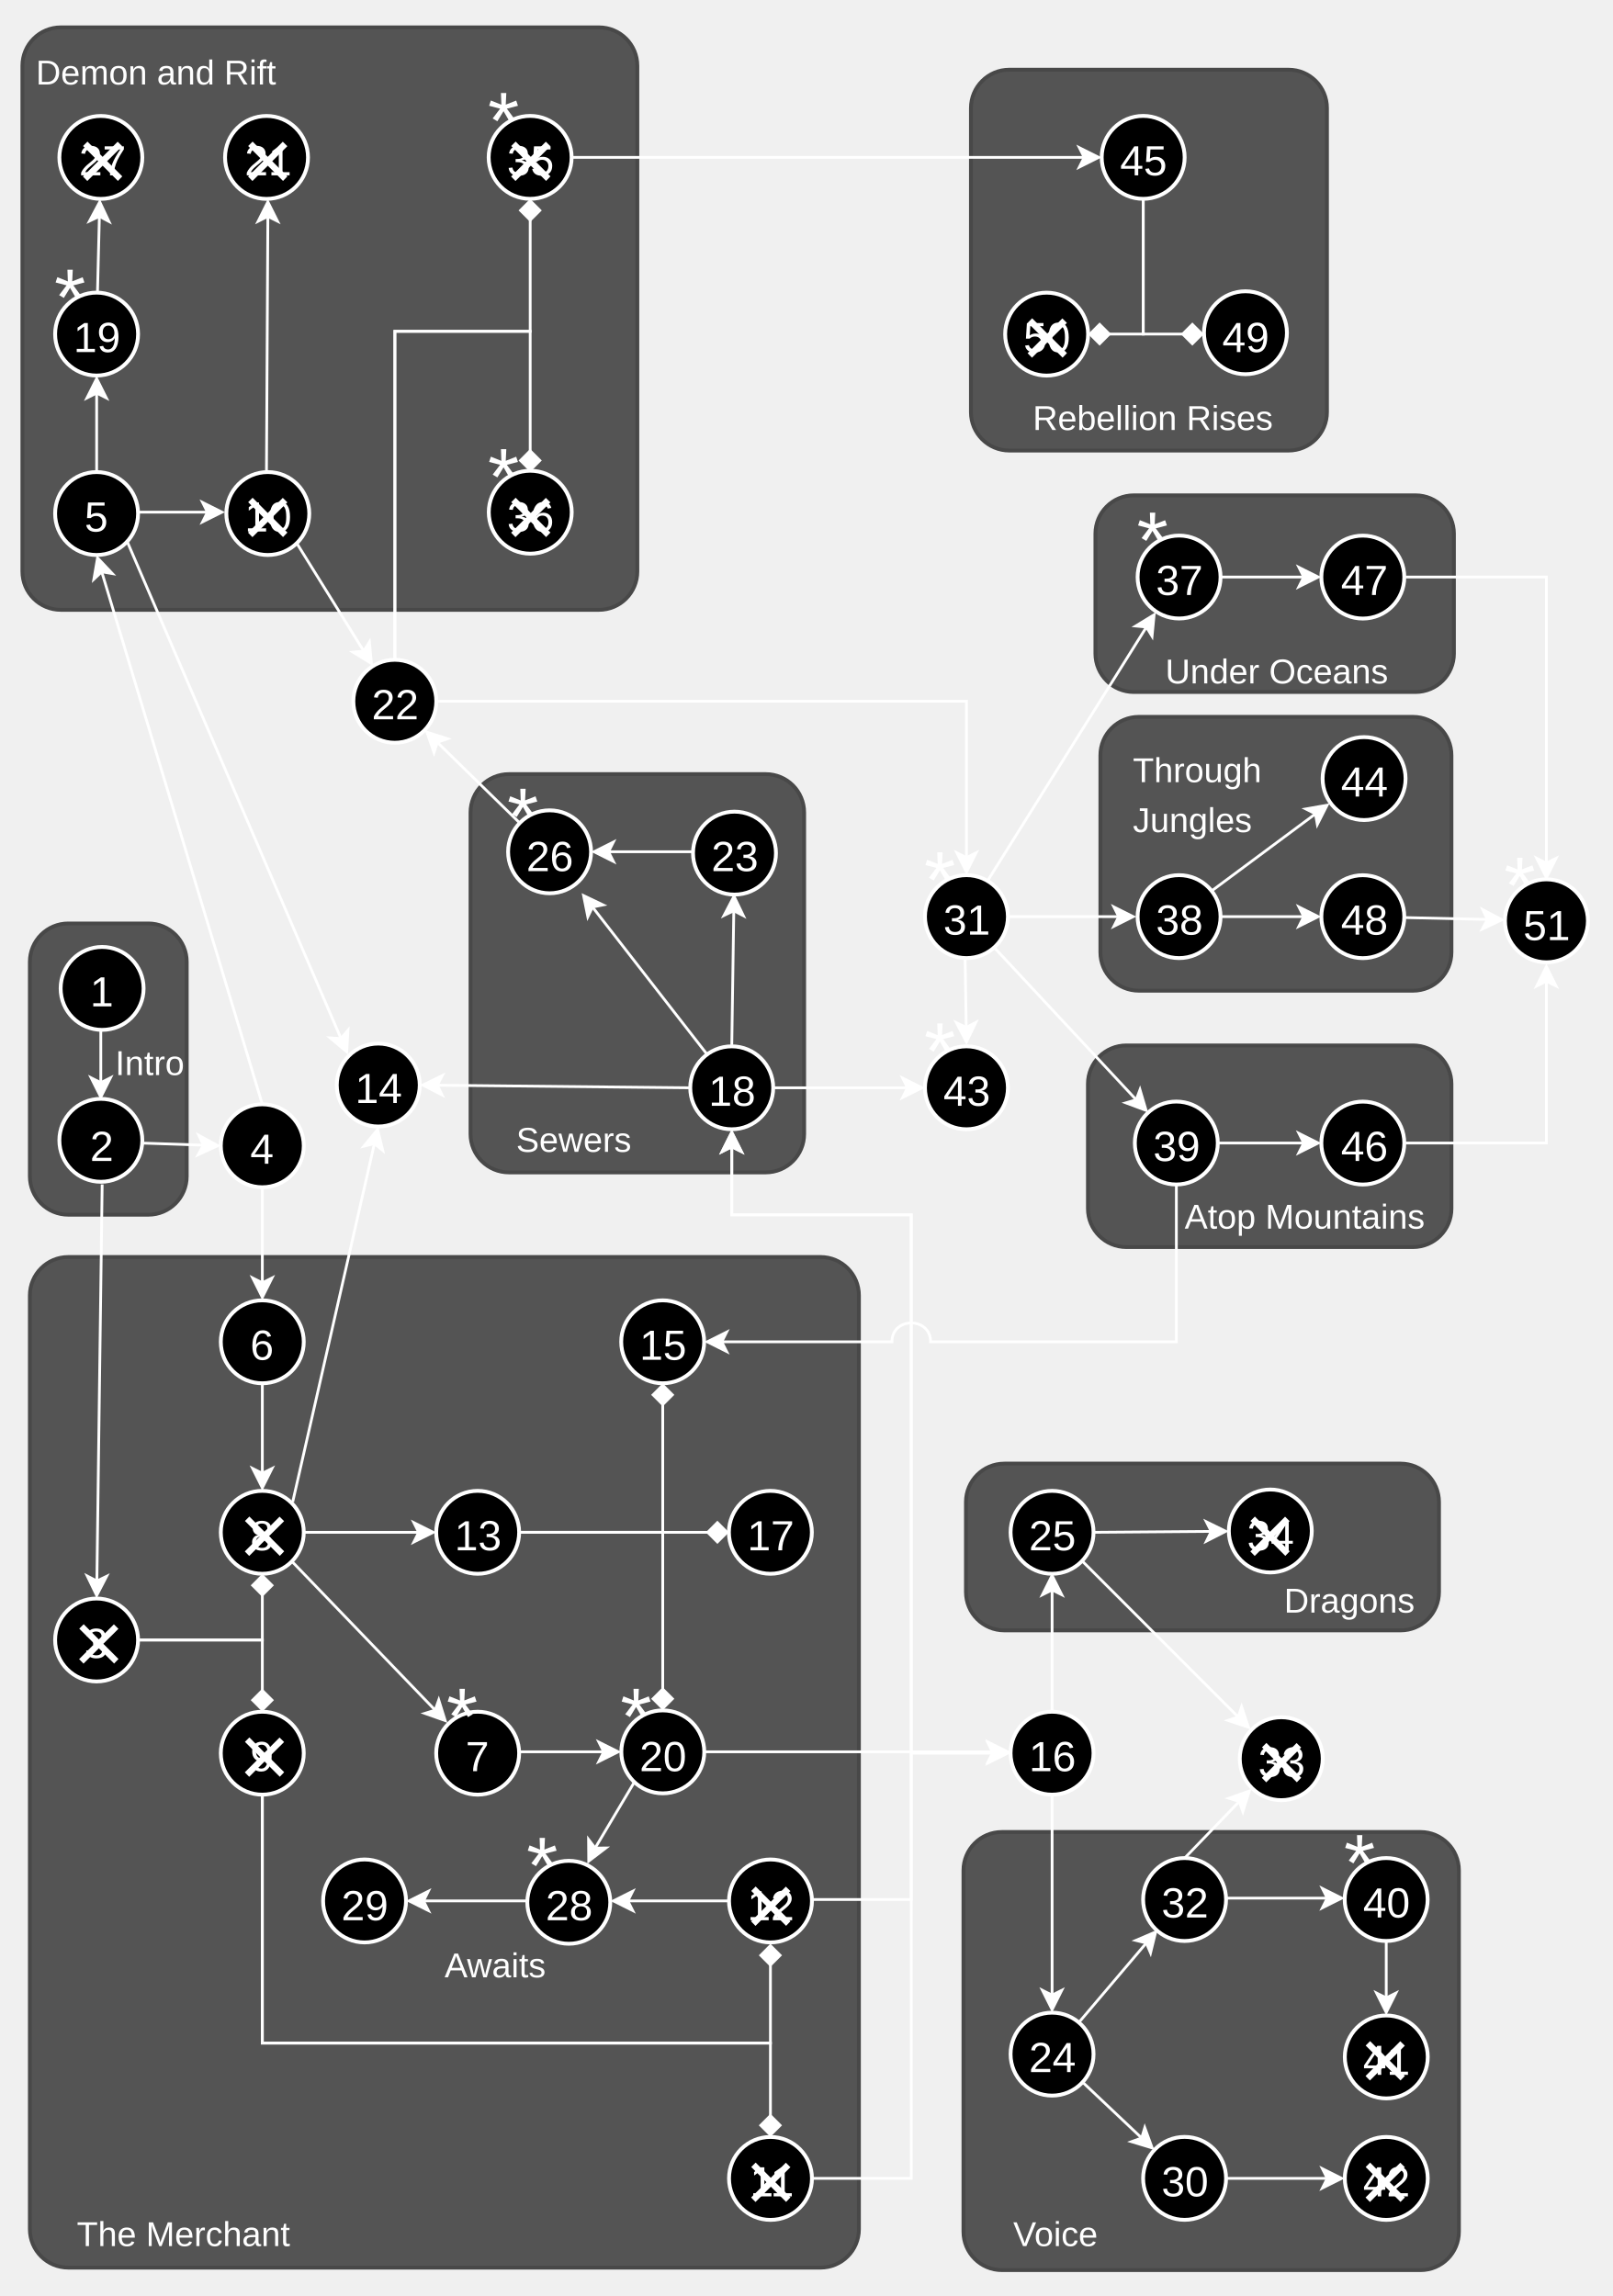
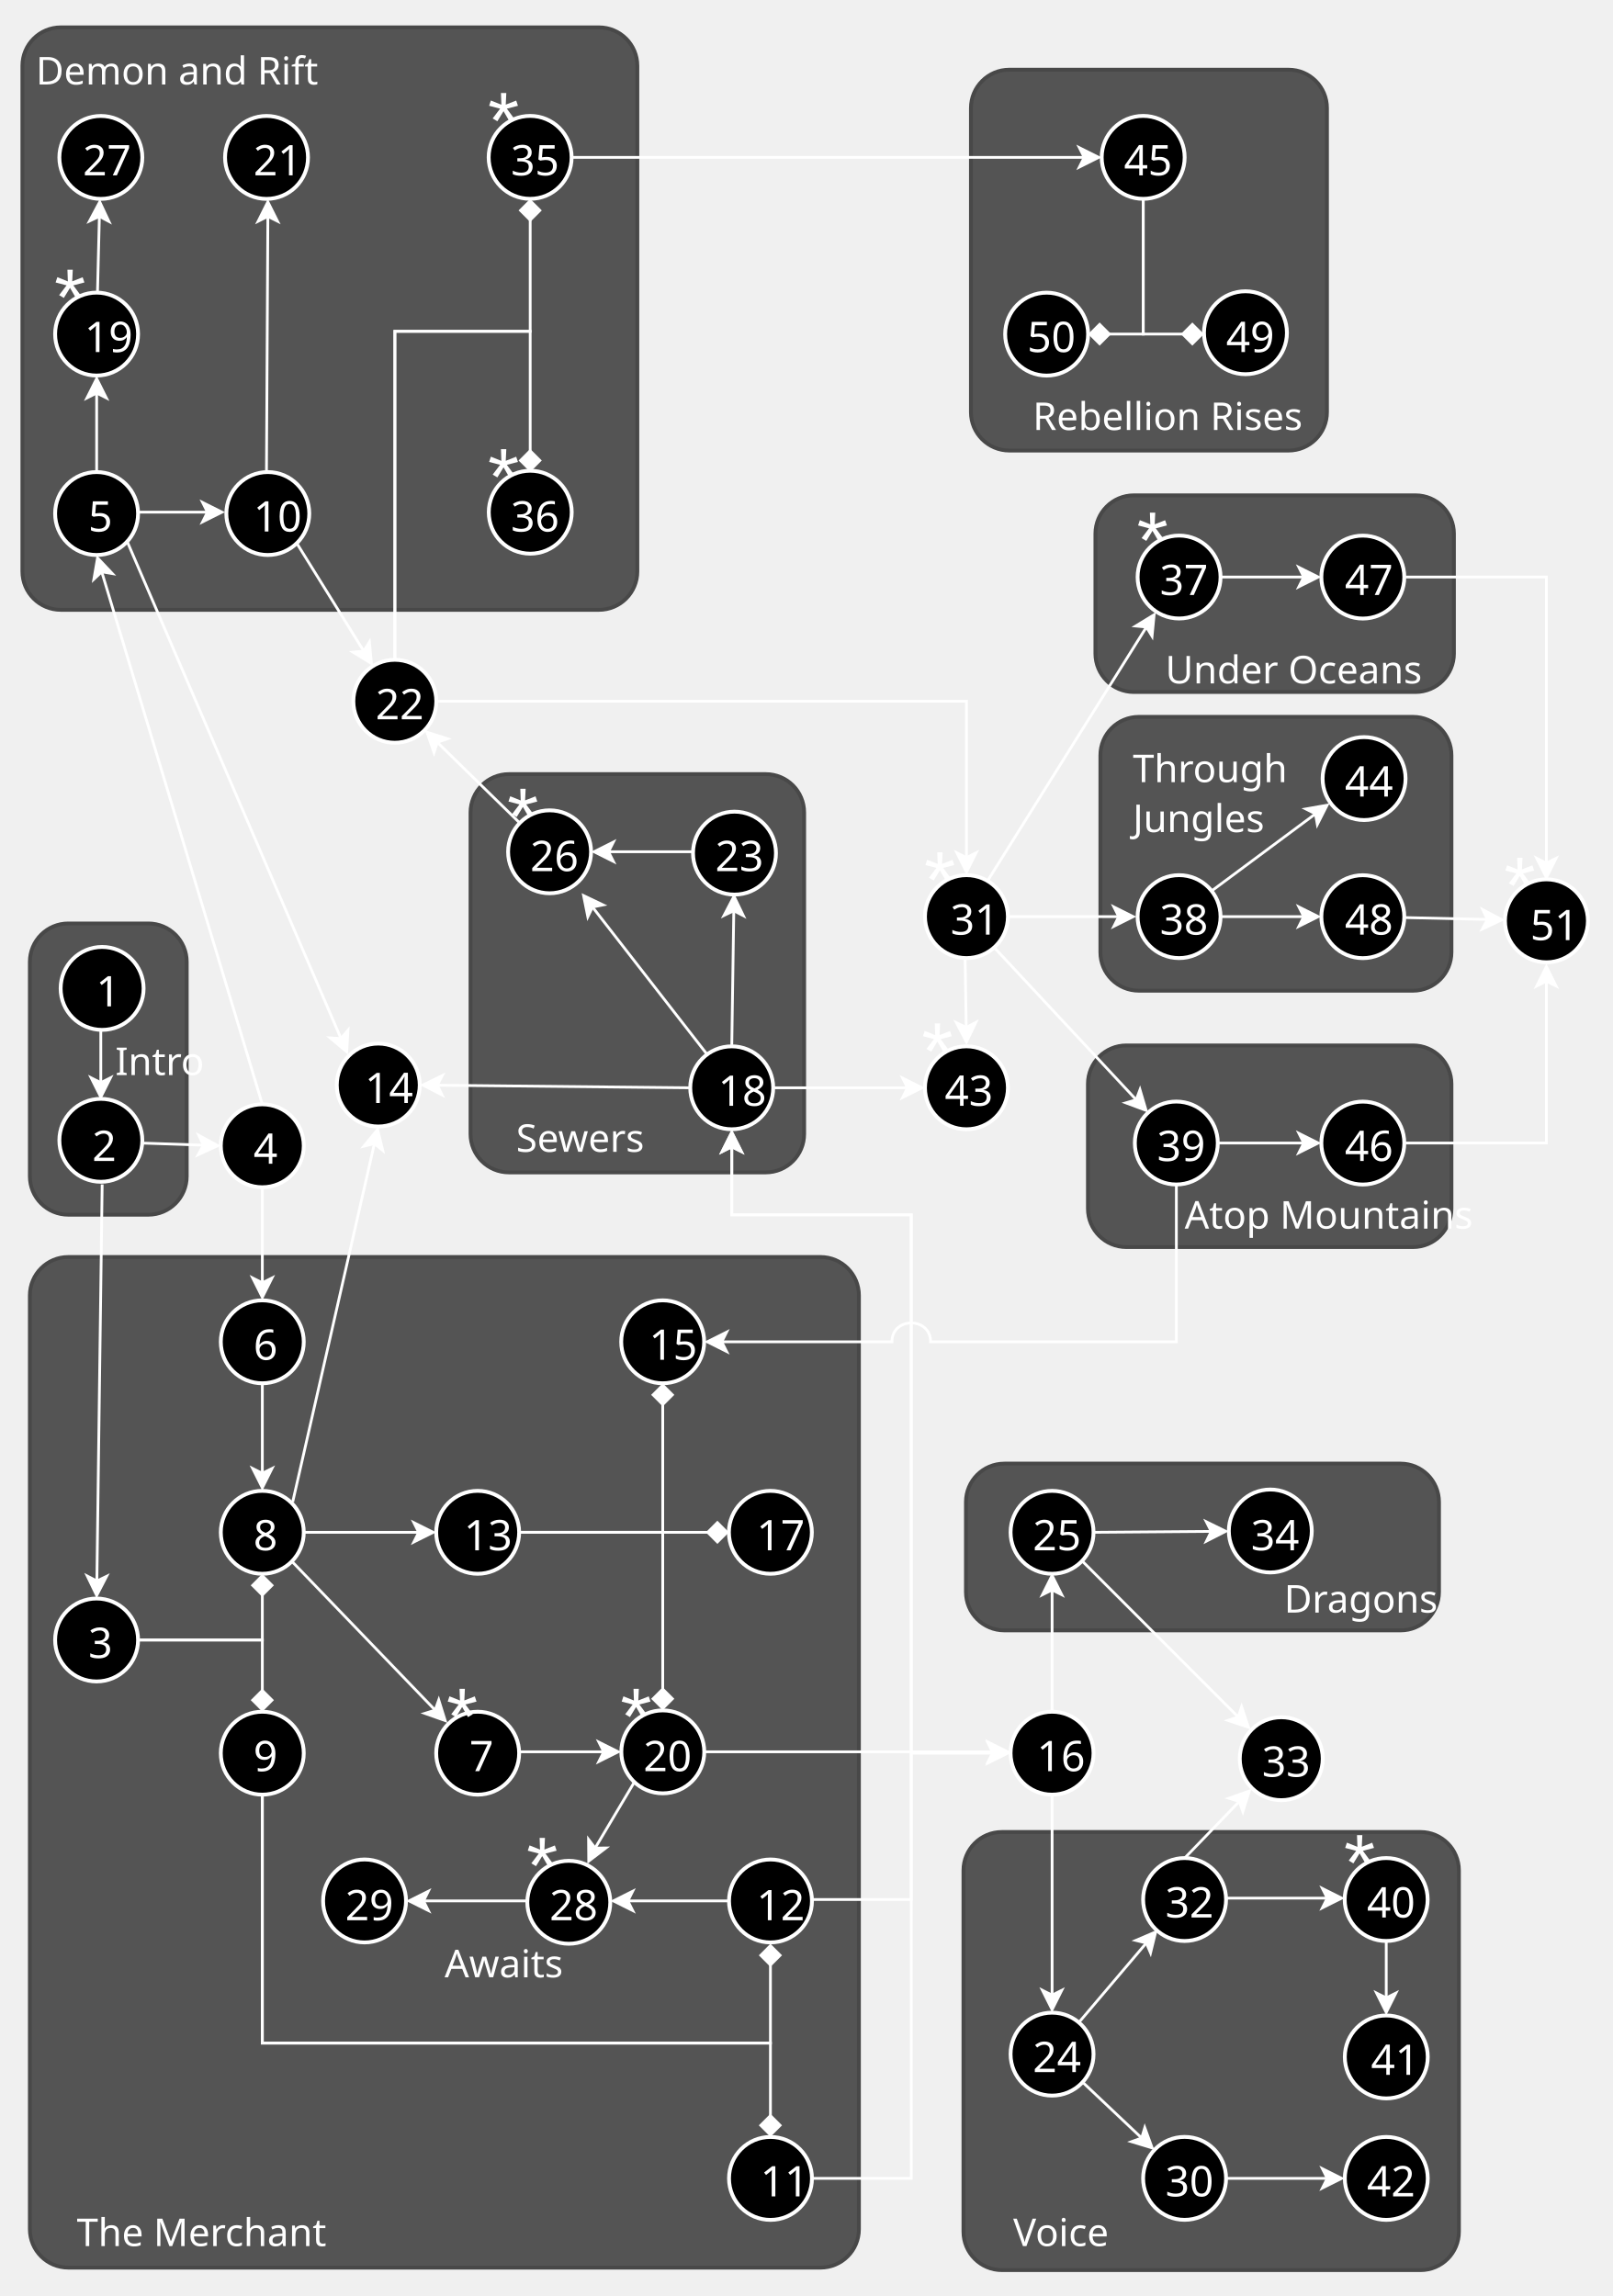
<svg xmlns="http://www.w3.org/2000/svg" version="1.1" width="420pt" viewBox="0 0 420 598" style="width:100%">
  <style>
-         text { font-family: Arial, "Helvetica Neue", Helvetica, sans-serif; fill: #fff; }
-         text.label { font-size: 9px; }
+         text { font-family: Arial, sans-serif; fill: #fff; }
+         text.label { font-family: 'Pirata One', 'Nyala', sans-serif; font-size: 10px; }

        circle.node { fill: #000; stroke:#fff; transform: translate(-10.8px, 0); }
-         circle.node + text { font-size: 11px; transform: translate(-1px, 9px); }
-         circle.node ~ .blocked { font-size: 23px; transform: translate(-4px, 13px); }
+         circle.node + text {
+         font-family: 'Pirata One', 'Nyala', sans-serif; font-size: 11px; transform: translate(0px, 9px);
+         }
+         circle.node ~ .blocked { display:none; font-size: 23px; transform: translate(-4px, 13px); }
        circle.node ~ .required { font-size: 21px; transform: translate(-6px, 2px); }

        .line { fill: none; }
        .arrow { fill: #fff; }
        .line, .arrow { transform: scale(.719091,.719091); stroke: #fff; }

        .scenario { cursor: pointer; }
    </style>
  <g id="chapter1" class="chapter">
    <rect width="40.843" height="75.852" x="7.78" y="240.521" rx="10" ry="10" stroke="#000" fill="#111" opacity="0.7" />
    <text class="label" x="30" y="280">Intro</text>
  </g>
  <g id="chapter2" class="chapter">
    <rect width="215.886" height="263.212" x="7.78" y="327.394" rx="10" ry="10" stroke="#000" fill="#111" opacity="0.7" />
    <text class="label" x="20" y="585">The Merchant</text>
    <text class="label" x="115.774" y="515">Awaits</text>
  </g>
  <g id="chapter3" class="chapter">
    <rect width="160.131" height="151.703" x="5.835" y="7.131" rx="10" ry="10" stroke="#000" fill="#111" opacity="0.7" />
    <text class="label" x="9.348" y="22">Demon and Rift</text>
  </g>
  <g id="chapter4" class="chapter">
    <rect width="86.873" height="103.729" x="122.53" y="201.623" rx="10" ry="10" stroke="#000" fill="#111" opacity="0.7" />
    <text class="label" x="134.403" y="300">Sewers</text>
  </g>
  <g id="chapter5" class="chapter">
    <rect width="92.708" height="99.191" x="252.839" y="18.153" rx="10" ry="10" stroke="#000" fill="#111" opacity="0.7" />
    <text class="label" x="268.94" y="112">Rebellion Rises</text>
  </g>
  <g id="chapter6" class="chapter">
    <rect width="93.356" height="51.216" x="285.254" y="129.013" rx="10" ry="10" stroke="#000" fill="#111" opacity="0.7" />
    <text class="label" x="303.456" y="178">Under Oceans</text>
  </g>
  <g id="chapter7" class="chapter">
    <rect width="91.411" height="71.314" x="286.551" y="186.712" rx="10" ry="10" stroke="#000" fill="#111" opacity="0.7" />
    <text class="label" x="295" y="203.716">Through</text>
    <text class="label" x="295" y="216.716">Jungles</text>
  </g>
  <g id="chapter8" class="chapter">
    <rect width="94.653" height="52.513" x="283.309" y="272.288" rx="10" ry="10" stroke="#000" fill="#111" opacity="0.7" />
    <text class="label" x="308.49" y="320">Atop Mountains</text>
  </g>
  <g id="chapter9" class="chapter">
    <rect width="123.178" height="43.436" x="251.542" y="381.203" rx="10" ry="10" stroke="#000" fill="#111" opacity="0.7" />
    <text class="label" x="334.377" y="420">Dragons</text>
  </g>
  <g id="chapter10" class="chapter">
    <rect width="129.013" height="114.102" x="250.894" y="477.153" rx="10" ry="10" stroke="#000" fill="#111" opacity="0.7" />
    <text class="label" x="263.839" y="585">Voice</text>
  </g>
  <g id="edge46-51" class="edge edge46">
    <path class="line" d="M 509 414 L 560 414 L 560 355.37 " />
    <path class="arrow" d="M 560 350.12 L 563.5 357.12 L 560 355.37 L 556.5 357.12 L 560 350.12 Z " />
  </g>
  <g id="edge1-2" class="edge edge1">
    <path class="line" d="M 36.5 373 L 36.5 392.13 " />
    <path class="arrow" d="M 36.5 397.38 L 33 390.38 L 36.5 392.13 L 40 390.38 L 36.5 397.38 Z " />
  </g>
  <g id="node1" data-id="1" class="scenario">
    <circle cx="37.393" cy="257.435" r="10.8" class="node" />
-     <text x="24.449" y="253.12">1</text>
+     <text x="25" y="253.12">1</text>
  </g>
  <g id="edge2-4" class="edge edge2">
    <path class="line" d="M 51.5 414.02 L 73.64 414.78 " />
    <path class="arrow" d="M 78.88 414.96 L 71.77 418.22 L 73.64 414.78 L 72.01 411.22 L 78.88 414.96 Z " />
  </g>
  <g id="edge2-3" class="edge edge2">
    <path class="line" d="M 37 429 L 35.08 572.63 " />
    <path class="arrow" d="M 35.01 577.88 L 31.61 570.84 L 35.08 572.63 L 38.61 570.93 L 35.01 577.88 Z " />
  </g>
  <g id="node2" data-id="2" class="scenario">
    <circle cx="37.06" cy="296.998" r="10.8" class="node" />
-     <text x="24.449" y="293.389">2</text>
+     <text x="24" y="293.389">2</text>
  </g>
  <g id="edge4-6" class="edge edge4">
    <path class="line" d="M 95 430 L 95 464.63 " />
    <path class="arrow" d="M 95 469.88 L 91.5 462.88 L 95 464.63 L 98.5 462.88 L 95 469.88 Z " />
  </g>
  <g id="node4" data-id="4" class="scenario">
    <circle cx="79.1" cy="298.423" r="10.8" class="node" />
-     <text x="66.156" y="294.108">4</text>
+     <text x="66" y="294.108">4</text>
  </g>
  <g id="edge3-8" class="edge edge3">
    <path class="line" d="M 50 594 L 95 594 L 95 577.71 " />
    <path class="arrow" d="M 95 570.71 L 98.5 574.21 L 95 577.71 L 91.5 574.21 L 95 570.71 Z " />
  </g>
  <g id="edge3-9" class="edge edge3">
    <path class="line" d="M 50 594 L 95 594 L 95 612.29 " />
    <path class="arrow" d="M 95 619.29 L 91.5 615.79 L 95 612.29 L 98.5 615.79 L 95 619.29 Z " />
  </g>
  <g id="node3" data-id="3" class="scenario">
    <circle cx="35.955" cy="427.14" r="10.8" class="node" />
-     <text x="23.011" y="422.825">3</text>
-     <text x="23.011" y="422.825" class="blocked">×</text>
+     <text x="23" y="422.825">3</text>
+     <text x="23" y="422.825" class="blocked">×</text>
  </g>
  <g id="edge8-7" class="edge edge8">
    <path class="line" d="M 105.45 565.26 L 157.58 619.41 " />
    <path class="arrow" d="M 161.22 623.19 L 153.85 620.58 L 157.58 619.41 L 158.89 615.72 L 161.22 623.19 Z " />
  </g>
  <g id="edge8-14" class="edge edge8">
    <path class="line" d="M 106 544 L 135.58 414.21 " />
    <path class="arrow" d="M 136.75 409.09 L 138.61 416.69 L 135.58 414.21 L 131.78 415.14 L 136.75 409.09 Z " />
  </g>
  <g id="edge8-13" class="edge edge8">
    <path class="line" d="M 110 555 L 151.63 555 " />
    <path class="arrow" d="M 156.88 555 L 149.88 558.5 L 151.63 555 L 149.88 551.5 L 156.88 555 Z " />
  </g>
  <g id="node8" data-id="8" class="scenario">
    <circle cx="79.1" cy="399.095" r="10.8" class="node" />
-     <text x="66.156" y="394.781">8</text>
-     <text x="66.156" y="394.781" class="blocked">×</text>
+     <text x="66" y="394.781">8</text>
+     <text x="66" y="394.781" class="blocked">×</text>
  </g>
  <g id="edge9-12" class="edge edge9">
    <path class="line" d="M 95 650 L 95 740 L 279 740 L 279 711.71 " />
    <path class="arrow" d="M 279 704.71 L 282.5 708.21 L 279 711.71 L 275.5 708.21 L 279 704.71 Z " />
  </g>
  <g id="edge9-11" class="edge edge9">
    <path class="line" d="M 95 649.5 L 95 740 L 279 740 L 279 766.29 " />
    <path class="arrow" d="M 279 773.29 L 275.5 769.79 L 279 766.29 L 282.5 769.79 L 279 773.29 Z " />
  </g>
  <g id="node9" data-id="9" class="scenario">
    <circle cx="79.1" cy="456.623" r="10.8" class="node" />
-     <text x="66.156" y="452.308">9</text>
-     <text x="66.156" y="452.308" class="blocked">×</text>
+     <text x="66" y="452.308">9</text>
+     <text x="66" y="452.308" class="blocked">×</text>
  </g>
  <g id="edge5-10" class="edge edge5">
    <path class="line" d="M 50 185.5 L 75.13 185.5 " />
    <path class="arrow" d="M 80.38 185.5 L 73.38 189 L 75.13 185.5 L 73.38 182 L 80.38 185.5 Z " />
  </g>
  <g id="edge5-19" class="edge edge5">
    <path class="line" d="M 35 171 L 35 142.37 " />
    <path class="arrow" d="M 35 137.12 L 38.5 144.12 L 35 142.37 L 31.5 144.12 L 35 137.12 Z " />
  </g>
  <g id="edge5-14" class="edge edge5">
    <path class="line" d="M 46 196 L 123.48 376.15 " />
    <path class="arrow" d="M 125.56 380.97 L 119.58 375.93 L 123.48 376.15 L 126.01 373.16 L 125.56 380.97 Z " />
  </g>
  <g id="node5" data-id="5" class="scenario">
    <circle cx="35.955" cy="133.751" r="10.8" class="node" />
-     <text x="23.011" y="129.436">5</text>
+     <text x="23" y="129.436">5</text>
  </g>
  <g id="edge6-8" class="edge edge6">
    <path class="line" d="M 95 501 L 95 533.63 " />
    <path class="arrow" d="M 95 538.88 L 91.5 531.88 L 95 533.63 L 98.5 531.88 L 95 538.88 Z " />
  </g>
  <g id="node6" data-id="6" class="scenario">
    <circle cx="79.1" cy="349.478" r="10.8" class="node" />
-     <text x="66.156" y="345.164">6</text>
+     <text x="66" y="345.164">6</text>
  </g>
  <g id="edge10-21" class="edge edge10">
    <path class="line" d="M 96.5 170.5 L 97 78.37 " />
    <path class="arrow" d="M 97 73.12 L 100.5 80.12 L 97 78.37 L 93.5 80.12 L 97 73.12 Z " />
  </g>
  <g id="edge10-22" class="edge edge10">
    <path class="line" d="M 107 196 L 131.73 235.84 " />
    <path class="arrow" d="M 134.5 240.31 L 127.83 236.2 L 131.73 235.84 L 133.78 232.51 L 134.5 240.31 Z " />
  </g>
  <g id="node10" data-id="10" class="scenario">
    <circle cx="80.538" cy="133.751" r="10.8" class="node" />
-     <text x="64.718" y="129.436">10</text>
+     <text x="66" y="129.436">10</text>
    <text x="67" y="129.436" class="blocked">×</text>
  </g>
  <g id="edge19-27" class="edge edge19">
    <path class="line" d="M 35.31 105.5 L 35.99 78.37 " />
    <path class="arrow" d="M 36.12 73.12 L 39.44 80.2 L 35.99 78.37 L 32.44 80.03 L 36.12 73.12 Z " />
  </g>
  <g id="node19" data-id="19" class="scenario">
    <circle cx="35.955" cy="87.01" r="10.8" class="node" />
-     <text x="20.135" y="82.695">19</text>
+     <text x="22" y="82.695">19</text>
    <text x="20.135" y="82.695" class="required">*</text>
  </g>
  <g id="node14" data-id="14" class="scenario">
    <circle cx="109.302" cy="282.603" r="10.8" class="node" />
-     <text x="93.482" y="278.288">14</text>
+     <text x="95" y="278.288">14</text>
  </g>
  <g id="edge7-20" class="edge edge7">
    <path class="line" d="M 188 634.5 L 218.63 634.5 " />
    <path class="arrow" d="M 223.88 634.5 L 216.88 638 L 218.63 634.5 L 216.88 631 L 223.88 634.5 Z " />
  </g>
  <g id="node7" data-id="7" class="scenario">
    <circle cx="135.189" cy="456.623" r="10.8" class="node" />
    <text x="122.245" y="452.308">7</text>
    <text x="122.245" y="452.308" class="required">*</text>
  </g>
  <g id="edge13-20" class="edge edge13">
    <path class="line" d="M 188 555 L 240 555 L 240 611.79 " />
    <path class="arrow" d="M 240 618.79 L 236.5 615.29 L 240 611.79 L 243.5 615.29 L 240 618.79 Z " />
  </g>
  <g id="edge13-17" class="edge edge13">
    <path class="line" d="M 188 555 L 256.29 555 " />
    <path class="arrow" d="M 263.29 555 L 259.79 558.5 L 256.29 555 L 259.79 551.5 L 263.29 555 Z " />
  </g>
  <g id="node13" data-id="13" class="scenario">
    <circle cx="135.189" cy="399.095" r="10.8" class="node" />
-     <text x="119.369" y="394.781">13</text>
+     <text x="120.8" y="394.781">13</text>
  </g>
  <g id="edge20-28" class="edge edge20">
    <path class="line" d="M 230 645 L 215.51 669.37 " />
    <path class="arrow" d="M 213.2 674.08 L 213.14 666.25 L 215.51 669.37 L 219.42 669.33 L 213.2 674.08 Z " />
  </g>
  <g id="edge20-16" class="edge edge20">
    <path class="line" d="M 255 634.5 L 359.63 634.5 " />
    <path class="arrow" d="M 364.88 634.5 L 357.88 638 L 359.63 634.5 L 357.88 631 L 364.88 634.5 Z " />
  </g>
  <g id="node20" data-id="20" class="scenario">
    <circle cx="183.395" cy="456.277" r="10.8" class="node" />
    <text x="167.548" y="452.308">20</text>
    <text x="167.548" y="452.308" class="required">*</text>
  </g>
  <g id="edge20-18" class="edge edge20">
    <path class="line" d="M 330 635 L 330 440 L 265 440 L 265 415.37 " />
    <path class="arrow" d="M 265 410.12 L 268.5 417.12 L 265 415.37 L 261.5 417.12 L 265 410.12 Z " />
  </g>
  <g id="edge11-18" class="edge edge11">
    <path class="line" d="M 294 789 L 330 789 L 330 440 L 265 440 L 265 415.37 " />
    <path class="arrow" d="M 265 410.12 L 268.5 417.12 L 265 415.37 L 261.5 417.12 L 265 410.12 Z " />
  </g>
  <g id="node11" data-id="11" class="scenario">
    <circle cx="211.44" cy="567.376" r="10.8" class="node" />
-     <text x="196.312" y="563.048">11</text>
+     <text x="198" y="563.048">11</text>
    <text x="198" y="563.048" class="blocked">×</text>
  </g>
  <g id="edge12-28" class="edge edge12">
    <path class="line" d="M 264 688.5 L 227.37 688.5 " />
    <path class="arrow" d="M 222.12 688.5 L 229.12 685 L 227.37 688.5 L 229.12 692 L 222.12 688.5 Z " />
  </g>
  <g id="node12" data-id="12" class="scenario">
    <circle cx="211.44" cy="495.108" r="10.8" class="node" />
-     <text x="195.593" y="491.139">12</text>
+     <text x="197" y="491.139">12</text>
    <text x="198" y="491.139" class="blocked">×</text>
  </g>
  <g id="edge18-43" class="edge edge18">
    <path class="line" d="M 280 394 L 328.63 394 " />
    <path class="arrow" d="M 333.88 394 L 326.88 397.5 L 328.63 394 L 326.88 390.5 L 333.88 394 Z " />
  </g>
  <g id="edge23-26" class="edge edge23">
    <path class="line" d="M 251 308.5 L 220.37 308.5 " />
    <path class="arrow" d="M 215.12 308.5 L 222.12 305 L 220.37 308.5 L 222.12 312 L 215.12 308.5 Z " />
  </g>
  <g id="edge18-23" class="edge edge18">
    <path class="line" d="M 265 378.5 L 265.73 329.87 " />
    <path class="arrow" d="M 265.81 324.62 L 269.2 331.67 L 265.73 329.87 L 262.2 331.56 L 265.81 324.62 Z " />
  </g>
  <g id="edge18-14" class="edge edge18">
    <path class="line" d="M 250 394 L 158.37 393.06 " />
    <path class="arrow" d="M 153.12 393.01 L 160.15 389.58 L 158.37 393.06 L 160.08 396.58 L 153.12 393.01 Z " />
  </g>
  <g id="node18" data-id="18" class="scenario">
    <circle cx="201.345" cy="283.322" r="10.8" class="node" />
-     <text x="185.525" y="279.007">18</text>
+     <text x="187" y="279.007">18</text>
  </g>
  <g id="node28" data-id="28" class="scenario">
    <circle cx="158.919" cy="495.454" r="10.8" class="node" />
    <text x="143.099" y="491.139">28</text>
    <text x="143.099" y="491.139" class="required">*</text>
  </g>
  <g id="node17" data-id="17" class="scenario">
    <circle cx="211.413" cy="399.095" r="10.8" class="node" />
-     <text x="195.593" y="394.781">17</text>
+     <text x="197" y="394.781">17</text>
  </g>
  <g id="node43" data-id="43" class="scenario">
    <circle cx="262.468" cy="283.322" r="10.8" class="node" />
-     <text x="246.648" y="279.007">43</text>
-     <text x="246.648" y="279.007" class="required">*</text>
+     <text x="246" y="279.007">43</text>
+     <text x="246" y="279.007" class="required">*</text>
  </g>
  <g id="edge26-22" class="edge edge26">
    <path class="line" d="M 188 297.87 L 158.36 268.86 " />
    <path class="arrow" d="M 154.6 265.19 L 162.05 267.57 L 158.36 268.86 L 157.17 272.59 L 154.6 265.19 Z " />
  </g>
  <g id="node26" data-id="26" class="scenario">
    <circle cx="153.913" cy="221.853" r="10.8" class="node" />
    <text x="138.065" y="217.885">26</text>
    <text x="138.065" y="217.885" class="required">*</text>
  </g>
  <g id="node27" data-id="27" class="scenario">
    <circle cx="37.06" cy="41.002" r="10.8" class="node" />
    <text x="21.573" y="36.674">27</text>
    <text x="24" y="36.674" class="blocked">×</text>
  </g>
  <g id="node21" data-id="21" class="scenario">
    <circle cx="80.206" cy="41.002" r="10.8" class="node" />
-     <text x="64.718" y="36.674">21</text>
+     <text x="66" y="36.674">21</text>
    <text x="67" y="36.674" class="blocked">×</text>
  </g>
  <g id="edge22-35" class="edge edge22">
    <path class="line" d="M 143 239 L 143 120 L 192 120 L 192 79.71 " />
    <path class="arrow" d="M 192 72.71 L 195.5 76.21 L 192 79.71 L 188.5 76.21 L 192 72.71 Z " />
  </g>
  <g id="node22" data-id="22" class="scenario">
    <circle cx="113.616" cy="182.649" r="10.8" class="node" />
    <text x="97.796" y="178.335">22</text>
  </g>
  <g id="edge31-43" class="edge edge31">
    <path class="line" d="M 349.5 347 L 349.9 372.13 " />
    <path class="arrow" d="M 349.98 377.38 L 346.37 370.44 L 349.9 372.13 L 353.37 370.33 L 349.98 377.38 Z " />
  </g>
  <g id="edge31-38" class="edge edge31">
    <path class="line" d="M 364.5 332 L 405.13 332 " />
    <path class="arrow" d="M 410.38 332 L 403.38 335.5 L 405.13 332 L 403.38 328.5 L 410.38 332 Z " />
  </g>
  <g id="edge31-39" class="edge edge31">
    <path class="line" d="M 359.79 342.91 L 411.46 398.34 " />
    <path class="arrow" d="M 415.04 402.18 L 407.71 399.45 L 411.46 398.34 L 412.83 394.67 L 415.04 402.18 Z " />
  </g>
  <g id="edge31-37" class="edge edge31">
    <path class="line" d="M 357.47 319.29 L 415.16 227.11 " />
    <path class="arrow" d="M 417.95 222.66 L 417.2 230.45 L 415.16 227.11 L 411.27 226.74 L 417.95 222.66 Z " />
  </g>
  <g id="node31" data-id="31" class="scenario">
    <circle cx="262.468" cy="238.738" r="10.8" class="node" />
-     <text x="246.648" y="234.424">31</text>
+     <text x="247.5" y="234.424">31</text>
    <text x="246.648" y="234.424" class="required">*</text>
  </g>
  <g id="edge35-45" class="edge edge35">
    <path class="line" d="M 207 57 L 392.63 57 " />
    <path class="arrow" d="M 397.88 57 L 390.88 60.5 L 392.63 57 L 390.88 53.5 L 397.88 57 Z " />
  </g>
  <g id="edge22-31" class="edge edge22">
    <path class="line" d="M 158 254 L 350 254 L 350 310.63 " />
    <path class="arrow" d="M 350 315.88 L 346.5 308.88 L 350 310.63 L 353.5 308.88 L 350 315.88 Z " />
  </g>
  <g id="edge22-36" class="edge edge22">
    <path class="line" d="M 143 239 L 143 120 L 192 120 L 192 163.29 " />
    <path class="arrow" d="M 192 170.29 L 188.5 166.79 L 192 163.29 L 195.5 166.79 L 192 170.29 Z " />
  </g>
  <g id="node35" data-id="35" class="scenario">
    <circle cx="148.852" cy="40.988" r="10.8" class="node" />
    <text x="133.032" y="36.674">35</text>
    <text x="135.5" y="36.674" class="blocked">×</text>
    <text x="133.032" y="36.674" class="required">*</text>
  </g>
  <g id="node36" data-id="36" class="scenario">
    <circle cx="148.879" cy="133.405" r="10.8" class="node" />
    <text x="133.032" y="129.436">36</text>
    <text x="135.5" y="129.436" class="blocked">×</text>
    <text x="133.032" y="129.436" class="required">*</text>
  </g>
  <g id="edge45-50" class="edge edge45">
    <path class="line" d="M 414 72 L 414 121 L 401.71 121 " />
    <path class="arrow" d="M 394.71 121 L 398.21 117.5 L 401.71 121 L 398.21 124.5 L 394.71 121 Z " />
  </g>
  <g id="edge45-49" class="edge edge45">
    <path class="line" d="M 414 72 L 414 121 L 428.29 121 " />
    <path class="arrow" d="M 435.29 121 L 431.79 124.5 L 428.29 121 L 431.79 117.5 L 435.29 121 Z " />
  </g>
  <g id="node45" data-id="45" class="scenario">
    <circle cx="308.49" cy="40.988" r="10.8" class="node" />
    <text x="292.67" y="36.674">45</text>
  </g>
  <g id="node49" data-id="49" class="scenario">
    <circle cx="335.124" cy="86.664" r="10.8" class="node" />
    <text x="319.276" y="82.695">49</text>
  </g>
  <g id="node50" data-id="50" class="scenario">
    <circle cx="283.349" cy="87.024" r="10.8" class="node" />
    <text x="267.502" y="82.695">50</text>
    <text x="270" y="82.695" class="blocked">×</text>
  </g>
  <g id="node29" data-id="29" class="scenario">
    <circle cx="105.734" cy="495.108" r="10.8" class="node" />
    <text x="89.886" y="491.139">29</text>
  </g>
  <g id="edge37-47" class="edge edge37">
    <path class="line" d="M 442 209 L 462 209 L 459 209 L 472.13 209 " />
    <path class="arrow" d="M 477.38 209 L 470.38 212.5 L 472.13 209 L 470.38 205.5 L 477.38 209 Z " />
  </g>
  <g id="node37" data-id="37" class="scenario">
    <circle cx="317.838" cy="150.29" r="10.8" class="node" />
    <text x="302.018" y="145.975">37</text>
    <text x="302.018" y="145.975" class="required">*</text>
  </g>
  <g id="edge38-48" class="edge edge38">
    <path class="line" d="M 441.5 332 L 472.13 332 " />
    <path class="arrow" d="M 477.38 332 L 470.38 335.5 L 472.13 332 L 470.38 328.5 L 477.38 332 Z " />
  </g>
  <g id="edge38-44" class="edge edge38">
    <path class="line" d="M 438.45 322.93 L 476.37 294.77 " />
    <path class="arrow" d="M 480.58 291.64 L 477.05 298.62 L 476.37 294.77 L 472.87 293 L 480.58 291.64 Z " />
  </g>
  <g id="node38" data-id="38" class="scenario">
    <circle cx="317.838" cy="238.738" r="10.8" class="node" />
    <text x="302.018" y="234.424">38</text>
  </g>
  <g id="edge39-46" class="edge edge39">
    <path class="line" d="M 441 414 L 472.13 414 " />
    <path class="arrow" d="M 477.38 414 L 470.38 417.5 L 472.13 414 L 470.38 410.5 L 477.38 414 Z " />
  </g>
  <g id="edge39-15" class="edge edge39">
    <path class="line" d="M 426 429 L 426 486 L 337 486 C 337 476.9 323 476.9 323 486 L 261.37 486 " />
    <path class="arrow" d="M 256.12 486 L 263.12 482.5 L 261.37 486 L 263.12 489.5 L 256.12 486 Z " />
  </g>
  <g id="node39" data-id="39" class="scenario">
    <circle cx="317.119" cy="297.704" r="10.8" class="node" />
    <text x="301.299" y="293.389">39</text>
  </g>
  <g id="node15" data-id="15" class="scenario">
    <circle cx="183.368" cy="349.478" r="10.8" class="node" />
-     <text x="167.548" y="345.164">15</text>
+     <text x="169" y="345.164">15</text>
  </g>
  <g id="edge13-15" class="edge edge13">
    <path class="line" d="M 188 555 L 240 555 L 240 508.71 " />
    <path class="arrow" d="M 240 501.71 L 243.5 505.21 L 240 508.71 L 236.5 505.21 L 240 501.71 Z " />
  </g>
  <g id="edge28-29" class="edge edge28">
    <path class="line" d="M 191 688.5 L 153.37 688.5 " />
    <path class="arrow" d="M 148.12 688.5 L 155.12 685 L 153.37 688.5 L 155.12 692 L 148.12 688.5 Z " />
  </g>
  <g id="node23" data-id="23" class="scenario">
    <circle cx="202.065" cy="222.199" r="10.8" class="node" />
    <text x="186.245" y="217.885">23</text>
  </g>
  <g id="edge48-51" class="edge edge48">
    <path class="line" d="M 508.5 332.34 L 538.63 333.02 " />
    <path class="arrow" d="M 543.88 333.14 L 536.81 336.48 L 538.63 333.02 L 536.96 329.48 L 543.88 333.14 Z " />
  </g>
  <g id="node48" data-id="48" class="scenario">
    <circle cx="365.685" cy="238.752" r="10.8" class="node" />
    <text x="350.197" y="234.424">48</text>
  </g>
  <g id="node44" data-id="44" class="scenario">
    <circle cx="366.017" cy="202.784" r="10.8" class="node" />
    <text x="350.197" y="198.469">44</text>
  </g>
  <g id="node51" data-id="51" class="scenario">
    <circle cx="413.505" cy="239.83" r="10.8" class="node" />
-     <text x="397.657" y="235.862">51</text>
+     <text x="398.5" y="235.862">51</text>
    <text x="397.657" y="235.862" class="required">*</text>
  </g>
  <g id="node46" data-id="46" class="scenario">
    <circle cx="365.685" cy="297.717" r="10.8" class="node" />
    <text x="350.197" y="293.389">46</text>
  </g>
  <g id="edge47-51" class="edge edge47">
    <path class="line" d="M 509 209 L 560 209 L 560 312.63 " />
    <path class="arrow" d="M 560 317.88 L 556.5 310.88 L 560 312.63 L 563.5 310.88 L 560 317.88 Z " />
  </g>
  <g id="node47" data-id="47" class="scenario">
    <circle cx="365.685" cy="150.304" r="10.8" class="node" />
    <text x="350.197" y="145.975">47</text>
  </g>
  <g id="node16" data-id="16" class="scenario">
    <circle cx="284.76" cy="456.623" r="10.8" class="node" />
-     <text x="268.94" y="452.308">16</text>
+     <text x="270" y="452.308">16</text>
  </g>
  <g id="node24" data-id="24" class="scenario">
    <circle cx="284.76" cy="535.004" r="10.8" class="node" />
    <text x="268.94" y="530.689">24</text>
  </g>
  <g id="edge16-24" class="edge edge16">
    <path class="line" d="M 381 649.5 L 381 722.63 " />
    <path class="arrow" d="M 381 727.88 L 377.5 720.88 L 381 722.63 L 384.5 720.88 L 381 727.88 Z " />
  </g>
  <g id="node25" data-id="25" class="scenario">
    <circle cx="284.76" cy="399.095" r="10.8" class="node" />
    <text x="268.94" y="394.781">25</text>
  </g>
  <g id="edge16-25" class="edge edge16">
    <path class="line" d="M 381 619.5 L 381 575.87 " />
    <path class="arrow" d="M 381 570.62 L 384.5 577.62 L 381 575.87 L 377.5 577.62 L 381 570.62 Z " />
  </g>
  <g id="node30" data-id="30" class="scenario">
    <circle cx="319.276" cy="567.363" r="10.8" class="node" />
    <text x="303.456" y="563.048">30</text>
  </g>
  <g id="edge24-30" class="edge edge24">
    <path class="line" d="M 392.04 754.15 L 413.43 774.37 " />
    <path class="arrow" d="M 417.24 777.97 L 409.75 775.71 L 413.43 774.37 L 414.56 770.62 L 417.24 777.97 Z " />
  </g>
  <g id="node32" data-id="32" class="scenario">
    <circle cx="319.276" cy="494.735" r="10.8" class="node" />
    <text x="303.456" y="490.42">32</text>
  </g>
  <g id="edge24-32" class="edge edge24">
    <path class="line" d="M 390.68 732.54 L 415.12 703.74 " />
    <path class="arrow" d="M 418.51 699.74 L 416.65 707.34 L 415.12 703.74 L 411.32 702.81 L 418.51 699.74 Z " />
  </g>
  <g id="node42" data-id="42" class="scenario">
    <circle cx="371.797" cy="567.376" r="10.8" class="node" />
    <text x="355.95" y="563.048">42</text>
    <text x="358" y="563.048" class="blocked">×</text>
  </g>
  <g id="edge30-42" class="edge edge30">
    <path class="line" d="M 444 789 L 480.63 789 " />
    <path class="arrow" d="M 485.88 789 L 478.88 792.5 L 480.63 789 L 478.88 785.5 L 485.88 789 Z " />
  </g>
  <g id="node40" data-id="40" class="scenario">
    <circle cx="371.77" cy="494.735" r="10.8" class="node" />
    <text x="355.95" y="490.42">40</text>
    <text x="355.95" y="490.42" class="required">*</text>
  </g>
  <g id="edge32-40" class="edge edge32">
    <path class="line" d="M 444 687.5 L 480.63 687.5 " />
    <path class="arrow" d="M 485.88 687.5 L 478.88 691 L 480.63 687.5 L 478.88 684 L 485.88 687.5 Z " />
  </g>
  <g id="node33" data-id="33" class="scenario">
    <circle cx="344.445" cy="458.061" r="10.8" class="node" />
    <text x="328.625" y="453.746">33</text>
    <text x="331" y="453.746" class="blocked">×</text>
  </g>
  <g id="edge25-33" class="edge edge25">
    <path class="line" d="M 391.61 565.11 L 448.39 621.89 " />
    <path class="arrow" d="M 452.1 625.6 L 444.68 623.13 L 448.39 621.89 L 449.63 618.18 L 452.1 625.6 Z " />
  </g>
  <g id="edge32-33" class="edge edge32">
    <path class="line" d="M 429 673 L 448.78 652.49 " />
    <path class="arrow" d="M 452.42 648.71 L 450.08 656.18 L 448.78 652.49 L 445.05 651.32 L 452.42 648.71 Z " />
  </g>
  <g id="node41" data-id="41" class="scenario">
    <circle cx="371.797" cy="535.736" r="10.8" class="node" />
-     <text x="355.95" y="531.408">41</text>
+     <text x="357" y="531.408">41</text>
    <text x="358" y="531.408" class="blocked">×</text>
  </g>
  <g id="edge40-41" class="edge edge40">
    <path class="line" d="M 502 702.5 L 502 723.63 " />
    <path class="arrow" d="M 502 728.88 L 498.5 721.88 L 502 723.63 L 505.5 721.88 L 502 728.88 Z " />
  </g>
  <g id="node34" data-id="34" class="scenario">
    <circle cx="341.595" cy="398.75" r="10.8" class="node" />
    <text x="325.748" y="394.781">34</text>
    <text x="328" y="394.781" class="blocked">×</text>
  </g>
  <g id="edge25-34" class="edge edge25">
    <path class="line" d="M 396 555 L 438.63 554.67 " />
    <path class="arrow" d="M 443.88 554.63 L 436.91 558.18 L 438.63 554.67 L 436.85 551.18 L 443.88 554.63 Z " />
  </g>
  <g id="edge12-16" class="edge edge12">
    <path class="line" d="M 294 689 L 294 688 L 330 688 L 330 635 L 359.63 635 " />
    <path class="arrow" d="M 364.88 635 L 357.88 638.5 L 359.63 635 L 357.88 631.5 L 364.88 635 Z " />
  </g>
  <g id="edge4-5" class="edge edge4">
    <path class="line" d="M 95 400 L 36.84 207.1 " />
    <path class="arrow" d="M 35.32 202.07 L 40.69 207.76 L 36.84 207.1 L 33.99 209.78 L 35.32 202.07 Z " />
  </g>
  <g id="edge18-26" class="edge edge18">
    <path class="line" d="M 255.84 381.62 L 214.56 328.53 " />
    <path class="arrow" d="M 211.33 324.38 L 218.39 327.76 L 214.56 328.53 L 212.87 332.06 L 211.33 324.38 Z " />
  </g>
</svg>
